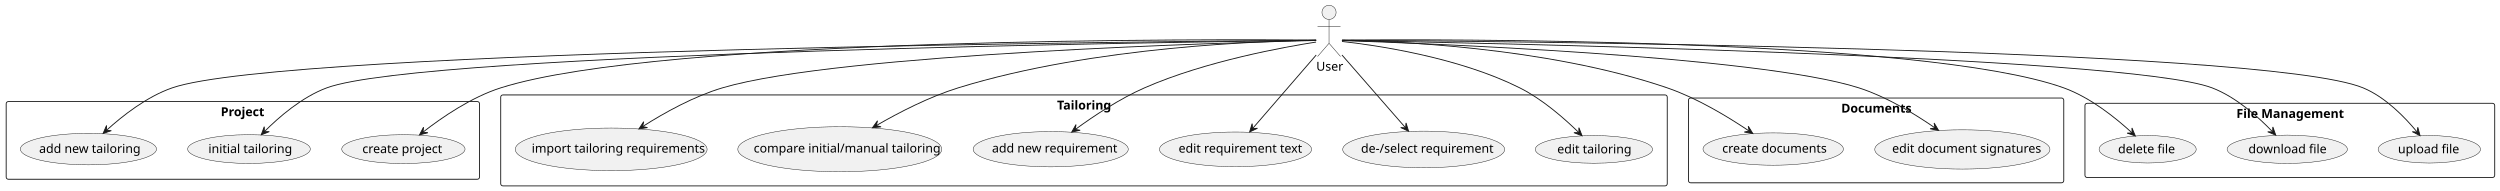
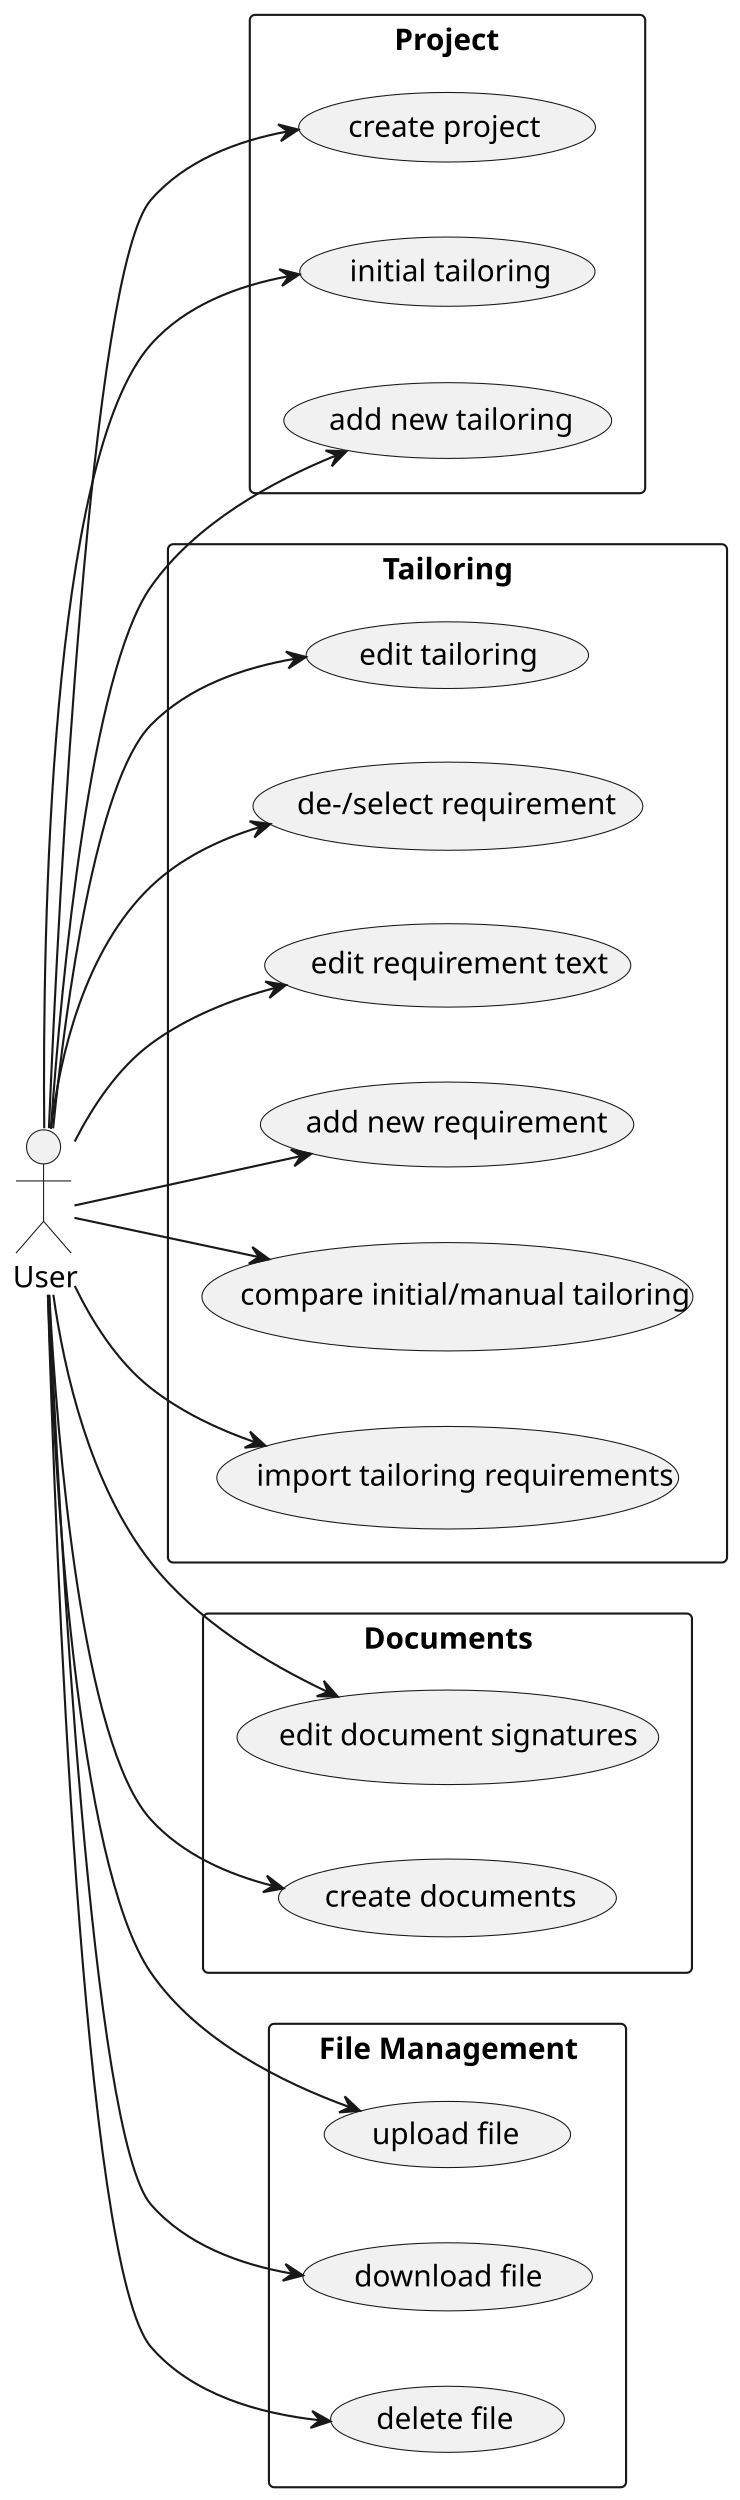
- <svg xmlns="http://www.w3.org/2000/svg" contentStyleType="text/css" height="216px" preserveAspectRatio="none" style="width:2831px;height:216px;background:#FFFFFF;" version="1.1" viewBox="0 0 2831 216" width="2831px" zoomAndPan="magnify">
+ <svg xmlns="http://www.w3.org/2000/svg" contentStyleType="text/css" height="1176px" preserveAspectRatio="none" style="width:348px;height:1176px;background:#FFFFFF;" version="1.1" viewBox="0 0 348 1176" width="348px" zoomAndPan="magnify">
  <defs />
  <g>
    <g id="cluster_Project">
-       <rect height="88" rx="2.5" ry="2.5" style="stroke:#181818;stroke-width:1.0;fill:none;" width="536" x="7" y="115" />
-       <text fill="#000000" font-family="sans-serif" font-size="14" font-weight="bold" lengthAdjust="spacing" textLength="50" x="250" y="131.533">Project</text>
+       <rect height="225" rx="2.5" ry="2.5" style="stroke:#181818;stroke-width:1.0;fill:none;" width="186" x="117.5" y="7" />
+       <text fill="#000000" font-family="sans-serif" font-size="14" font-weight="bold" lengthAdjust="spacing" textLength="50" x="185.5" y="23.533">Project</text>
    </g>
    <g id="cluster_Tailoring">
-       <rect height="103" rx="2.5" ry="2.5" style="stroke:#181818;stroke-width:1.0;fill:none;" width="1321" x="567" y="107.5" />
-       <text fill="#000000" font-family="sans-serif" font-size="14" font-weight="bold" lengthAdjust="spacing" textLength="61" x="1197" y="124.033">Tailoring</text>
+       <rect height="479" rx="2.5" ry="2.5" style="stroke:#181818;stroke-width:1.0;fill:none;" width="263" x="79" y="256" />
+       <text fill="#000000" font-family="sans-serif" font-size="14" font-weight="bold" lengthAdjust="spacing" textLength="61" x="180" y="272.533">Tailoring</text>
    </g>
    <g id="cluster_Documents">
-       <rect height="96" rx="2.5" ry="2.5" style="stroke:#181818;stroke-width:1.0;fill:none;" width="425" x="1912" y="111" />
-       <text fill="#000000" font-family="sans-serif" font-size="14" font-weight="bold" lengthAdjust="spacing" textLength="79" x="2085" y="127.533">Documents</text>
+       <rect height="169" rx="2.5" ry="2.5" style="stroke:#181818;stroke-width:1.0;fill:none;" width="230" x="95.5" y="759" />
+       <text fill="#000000" font-family="sans-serif" font-size="14" font-weight="bold" lengthAdjust="spacing" textLength="79" x="171" y="775.533">Documents</text>
    </g>
    <g id="cluster_File Management">
-       <rect height="84" rx="2.5" ry="2.5" style="stroke:#181818;stroke-width:1.0;fill:none;" width="464" x="2361" y="117" />
-       <text fill="#000000" font-family="sans-serif" font-size="14" font-weight="bold" lengthAdjust="spacing" textLength="121" x="2532.5" y="133.533">File Management</text>
+       <rect height="218" rx="2.5" ry="2.5" style="stroke:#181818;stroke-width:1.0;fill:none;" width="168" x="126.5" y="952" />
+       <text fill="#000000" font-family="sans-serif" font-size="14" font-weight="bold" lengthAdjust="spacing" textLength="121" x="150" y="968.533">File Management</text>
    </g>
    <g id="elem_create project">
-       <ellipse cx="456.804" cy="168.861" fill="#F1F1F1" rx="69.804" ry="16.361" style="stroke:#181818;stroke-width:0.5;" />
-       <text fill="#000000" font-family="sans-serif" font-size="14" lengthAdjust="spacing" textLength="87" x="410.304" y="173.377">create project</text>
+       <ellipse cx="210.304" cy="59.861" fill="#F1F1F1" rx="69.804" ry="16.361" style="stroke:#181818;stroke-width:0.5;" />
+       <text fill="#000000" font-family="sans-serif" font-size="14" lengthAdjust="spacing" textLength="87" x="163.804" y="64.377">create project</text>
    </g>
    <g id="elem_initial tailoring">
-       <ellipse cx="281.957" cy="168.791" fill="#F1F1F1" rx="69.457" ry="16.291" style="stroke:#181818;stroke-width:0.5;" />
-       <text fill="#000000" font-family="sans-serif" font-size="14" lengthAdjust="spacing" textLength="86" x="235.957" y="173.308">initial tailoring</text>
+       <ellipse cx="210.457" cy="127.791" fill="#F1F1F1" rx="69.457" ry="16.291" style="stroke:#181818;stroke-width:0.5;" />
+       <text fill="#000000" font-family="sans-serif" font-size="14" lengthAdjust="spacing" textLength="86" x="164.457" y="132.308">initial tailoring</text>
    </g>
    <g id="elem_add new tailoring">
-       <ellipse cx="100.12" cy="168.824" fill="#F1F1F1" rx="77.12" ry="17.824" style="stroke:#181818;stroke-width:0.5;" />
-       <text fill="#000000" font-family="sans-serif" font-size="14" lengthAdjust="spacing" textLength="107" x="44.278" y="173.186">add new tailoring</text>
+       <ellipse cx="210.62" cy="197.824" fill="#F1F1F1" rx="77.12" ry="17.824" style="stroke:#181818;stroke-width:0.5;" />
+       <text fill="#000000" font-family="sans-serif" font-size="14" lengthAdjust="spacing" textLength="107" x="154.778" y="202.186">add new tailoring</text>
    </g>
    <g id="elem_edit tailoring">
-       <ellipse cx="1804.925" cy="169.185" fill="#F1F1F1" rx="66.425" ry="15.685" style="stroke:#181818;stroke-width:0.5;" />
-       <text fill="#000000" font-family="sans-serif" font-size="14" lengthAdjust="spacing" textLength="77" x="1763.425" y="173.702">edit tailoring</text>
+       <ellipse cx="210.425" cy="308.185" fill="#F1F1F1" rx="66.425" ry="15.685" style="stroke:#181818;stroke-width:0.5;" />
+       <text fill="#000000" font-family="sans-serif" font-size="14" lengthAdjust="spacing" textLength="77" x="168.925" y="312.702">edit tailoring</text>
    </g>
    <g id="elem_de-/select requirement">
-       <ellipse cx="1612.197" cy="169.239" fill="#F1F1F1" rx="91.697" ry="20.739" style="stroke:#181818;stroke-width:0.5;" />
-       <text fill="#000000" font-family="sans-serif" font-size="14" lengthAdjust="spacing" textLength="142" x="1541.197" y="172.968">de-/select requirement</text>
+       <ellipse cx="210.696" cy="379.239" fill="#F1F1F1" rx="91.697" ry="20.739" style="stroke:#181818;stroke-width:0.5;" />
+       <text fill="#000000" font-family="sans-serif" font-size="14" lengthAdjust="spacing" textLength="142" x="139.696" y="382.968">de-/select requirement</text>
    </g>
    <g id="elem_edit requirement text">
-       <ellipse cx="1399.116" cy="169.123" fill="#F1F1F1" rx="86.116" ry="19.623" style="stroke:#181818;stroke-width:0.5;" />
-       <text fill="#000000" font-family="sans-serif" font-size="14" lengthAdjust="spacing" textLength="129" x="1334.616" y="172.852">edit requirement text</text>
+       <ellipse cx="210.616" cy="454.123" fill="#F1F1F1" rx="86.116" ry="19.623" style="stroke:#181818;stroke-width:0.5;" />
+       <text fill="#000000" font-family="sans-serif" font-size="14" lengthAdjust="spacing" textLength="129" x="146.116" y="457.852">edit requirement text</text>
    </g>
    <g id="elem_add new requirement">
-       <ellipse cx="1189.819" cy="168.964" fill="#F1F1F1" rx="87.819" ry="19.964" style="stroke:#181818;stroke-width:0.5;" />
-       <text fill="#000000" font-family="sans-serif" font-size="14" lengthAdjust="spacing" textLength="133" x="1123.319" y="172.692">add new requirement</text>
+       <ellipse cx="210.319" cy="528.964" fill="#F1F1F1" rx="87.819" ry="19.964" style="stroke:#181818;stroke-width:0.5;" />
+       <text fill="#000000" font-family="sans-serif" font-size="14" lengthAdjust="spacing" textLength="133" x="143.819" y="532.692">add new requirement</text>
    </g>
    <g id="elem_compare initial/manual tailoring">
-       <ellipse cx="950.974" cy="168.995" fill="#F1F1F1" rx="115.474" ry="25.495" style="stroke:#181818;stroke-width:0.5;" />
-       <text fill="#000000" font-family="sans-serif" font-size="14" lengthAdjust="spacing" textLength="195" x="853.474" y="172.723">compare initial/manual tailoring</text>
+       <ellipse cx="210.474" cy="609.995" fill="#F1F1F1" rx="115.474" ry="25.495" style="stroke:#181818;stroke-width:0.5;" />
+       <text fill="#000000" font-family="sans-serif" font-size="14" lengthAdjust="spacing" textLength="195" x="112.974" y="613.723">compare initial/manual tailoring</text>
    </g>
    <g id="elem_import tailoring requirements">
-       <ellipse cx="692.113" cy="169.123" fill="#F1F1F1" rx="108.613" ry="24.123" style="stroke:#181818;stroke-width:0.5;" />
-       <text fill="#000000" font-family="sans-serif" font-size="14" lengthAdjust="spacing" textLength="180" x="602.113" y="172.851">import tailoring requirements</text>
+       <ellipse cx="210.613" cy="695.123" fill="#F1F1F1" rx="108.613" ry="24.123" style="stroke:#181818;stroke-width:0.5;" />
+       <text fill="#000000" font-family="sans-serif" font-size="14" lengthAdjust="spacing" textLength="180" x="120.613" y="698.851">import tailoring requirements</text>
    </g>
    <g id="elem_edit document signatures">
-       <ellipse cx="2222.168" cy="169.234" fill="#F1F1F1" rx="99.168" ry="22.234" style="stroke:#181818;stroke-width:0.5;" />
-       <text fill="#000000" font-family="sans-serif" font-size="14" lengthAdjust="spacing" textLength="159" x="2142.668" y="172.962">edit document signatures</text>
+       <ellipse cx="210.668" cy="817.234" fill="#F1F1F1" rx="99.168" ry="22.234" style="stroke:#181818;stroke-width:0.5;" />
+       <text fill="#000000" font-family="sans-serif" font-size="14" lengthAdjust="spacing" textLength="159" x="131.168" y="820.962">edit document signatures</text>
    </g>
    <g id="elem_create documents">
-       <ellipse cx="2007.977" cy="168.796" fill="#F1F1F1" rx="79.478" ry="18.296" style="stroke:#181818;stroke-width:0.5;" />
-       <text fill="#000000" font-family="sans-serif" font-size="14" lengthAdjust="spacing" textLength="113" x="1950.256" y="172.871">create documents</text>
+       <ellipse cx="210.477" cy="892.795" fill="#F1F1F1" rx="79.478" ry="18.296" style="stroke:#181818;stroke-width:0.5;" />
+       <text fill="#000000" font-family="sans-serif" font-size="14" lengthAdjust="spacing" textLength="113" x="152.756" y="896.871">create documents</text>
    </g>
    <g id="elem_upload file">
-       <ellipse cx="2750.952" cy="169.067" fill="#F1F1F1" rx="57.952" ry="15.567" style="stroke:#181818;stroke-width:0.5;" />
-       <text fill="#000000" font-family="sans-serif" font-size="14" lengthAdjust="spacing" textLength="65" x="2715.452" y="173.584">upload file</text>
+       <ellipse cx="210.452" cy="1004.067" fill="#F1F1F1" rx="57.952" ry="15.567" style="stroke:#181818;stroke-width:0.5;" />
+       <text fill="#000000" font-family="sans-serif" font-size="14" lengthAdjust="spacing" textLength="65" x="174.952" y="1008.584">upload file</text>
    </g>
    <g id="elem_download file">
-       <ellipse cx="2590.089" cy="169.018" fill="#F1F1F1" rx="68.089" ry="16.018" style="stroke:#181818;stroke-width:0.5;" />
-       <text fill="#000000" font-family="sans-serif" font-size="14" lengthAdjust="spacing" textLength="82" x="2546.089" y="173.534">download file</text>
+       <ellipse cx="210.589" cy="1071.018" fill="#F1F1F1" rx="68.089" ry="16.018" style="stroke:#181818;stroke-width:0.5;" />
+       <text fill="#000000" font-family="sans-serif" font-size="14" lengthAdjust="spacing" textLength="82" x="166.589" y="1075.534">download file</text>
    </g>
    <g id="elem_delete file">
-       <ellipse cx="2431.997" cy="169.043" fill="#F1F1F1" rx="54.997" ry="15.543" style="stroke:#181818;stroke-width:0.5;" />
-       <text fill="#000000" font-family="sans-serif" font-size="14" lengthAdjust="spacing" textLength="61" x="2398.497" y="173.56">delete file</text>
+       <ellipse cx="210.497" cy="1138.043" fill="#F1F1F1" rx="54.997" ry="15.543" style="stroke:#181818;stroke-width:0.5;" />
+       <text fill="#000000" font-family="sans-serif" font-size="14" lengthAdjust="spacing" textLength="61" x="176.997" y="1142.56">delete file</text>
    </g>
    <g id="elem_anwender">
-       <ellipse cx="1505" cy="14" fill="#F1F1F1" rx="8" ry="8" style="stroke:#181818;stroke-width:0.5;" />
-       <path d="M1505,22 L1505,49 M1492,30 L1518,30 M1505,49 L1492,64 M1505,49 L1518,64 " fill="none" style="stroke:#181818;stroke-width:0.5;" />
-       <text fill="#000000" font-family="sans-serif" font-size="14" lengthAdjust="spacing" textLength="29" x="1490.5" y="80.033">User</text>
+       <ellipse cx="20.5" cy="539.5" fill="#F1F1F1" rx="8" ry="8" style="stroke:#181818;stroke-width:0.5;" />
+       <path d="M20.5,547.5 L20.5,574.5 M7.5,555.5 L33.5,555.5 M20.5,574.5 L7.5,589.5 M20.5,574.5 L33.5,589.5 " fill="none" style="stroke:#181818;stroke-width:0.5;" />
+       <text fill="#000000" font-family="sans-serif" font-size="14" lengthAdjust="spacing" textLength="29" x="6" y="605.533">User</text>
    </g>
    <g id="link_anwender_create project">
-       <path d="M1490.46,45.36 C1386.04,44.48 749.49,41.6 567,99.5 C533.63,110.09 500.18,133.12 479.08,149.55 " fill="none" id="anwender-to-create project" style="stroke:#181818;stroke-width:1.0;" />
-       <polygon fill="#181818" points="475.03,152.74,484.573,150.305,478.955,149.643,479.617,144.025,475.03,152.74" style="stroke:#181818;stroke-width:1.0;" />
+       <path d="M23.02,530.68 C27.57,422.57 42.51,126.69 71,94 C87.1,75.53 111.45,66.26 135.26,61.83 " fill="none" id="anwender-to-create project" style="stroke:#181818;stroke-width:1.0;" />
+       <polygon fill="#181818" points="140.33,60.96,130.785,58.534,135.401,61.803,132.133,66.42,140.33,60.96" style="stroke:#181818;stroke-width:1.0;" />
    </g>
    <g id="link_anwender_initial tailoring">
-       <path d="M1490.19,45.66 C1364.62,47.12 479.96,58.8 370,99.5 C341.98,109.87 315.76,132.63 299.36,149.08 " fill="none" id="anwender-to-initial tailoring" style="stroke:#181818;stroke-width:1.0;" />
-       <polygon fill="#181818" points="295.81,152.69,304.966,149.062,299.31,149.119,299.252,143.462,295.81,152.69" style="stroke:#181818;stroke-width:1.0;" />
+       <path d="M20.8,530.73 C20,439.33 23.13,215.99 71,162 C87.33,143.58 111.87,134.34 135.78,129.93 " fill="none" id="anwender-to-initial tailoring" style="stroke:#181818;stroke-width:1.0;" />
+       <polygon fill="#181818" points="140.86,129.06,131.315,126.634,135.931,129.903,132.663,134.52,140.86,129.06" style="stroke:#181818;stroke-width:1.0;" />
    </g>
    <g id="link_anwender_add new tailoring">
-       <path d="M1490.14,45.59 C1353.86,46.53 323.54,55.05 195,99.5 C166.24,109.45 138.63,131.18 120.66,147.52 " fill="none" id="anwender-to-add new tailoring" style="stroke:#181818;stroke-width:1.0;" />
-       <polygon fill="#181818" points="116.76,151.12,126.087,147.958,120.435,147.73,120.663,142.077,116.76,151.12" style="stroke:#181818;stroke-width:1.0;" />
+       <path d="M23.94,530.86 C28.98,460.57 42.55,316.5 71,276 C91.93,246.21 128.07,226.4 158.19,214.21 " fill="none" id="anwender-to-add new tailoring" style="stroke:#181818;stroke-width:1.0;" />
+       <polygon fill="#181818" points="162.97,212.32,153.129,211.923,158.323,214.165,156.081,219.358,162.97,212.32" style="stroke:#181818;stroke-width:1.0;" />
    </g>
    <g id="link_anwender_edit tailoring">
-       <path d="M1519.65,46.94 C1555.67,50.92 1650.67,64.26 1721,99.5 C1746.75,112.4 1771.73,134.36 1787.66,149.93 " fill="none" id="anwender-to-edit tailoring" style="stroke:#181818;stroke-width:1.0;" />
-       <polygon fill="#181818" points="1791.51,153.74,1787.937,144.562,1787.96,150.219,1782.303,150.242,1791.51,153.74" style="stroke:#181818;stroke-width:1.0;" />
+       <path d="M24.98,530.77 C30.93,472.61 45.03,367.52 71,341 C88.68,322.95 114.32,314.05 138.75,309.87 " fill="none" id="anwender-to-edit tailoring" style="stroke:#181818;stroke-width:1.0;" />
+       <polygon fill="#181818" points="143.95,309.05,134.434,306.512,139.012,309.835,135.69,314.413,143.95,309.05" style="stroke:#181818;stroke-width:1.0;" />
    </g>
    <g id="link_anwender_de-/select requirement">
-       <path d="M1519.65,62.28 C1538.27,83.58 1570.49,120.47 1591.52,144.56 " fill="none" id="anwender-to-de-/select requirement" style="stroke:#181818;stroke-width:1.0;" />
-       <polygon fill="#181818" points="1595.06,148.6,1592.164,139.186,1591.776,144.83,1586.132,144.442,1595.06,148.6" style="stroke:#181818;stroke-width:1.0;" />
+       <path d="M23.97,530.97 C28.25,496.36 39.82,446.8 71,417 C85,403.61 103.26,394.85 121.91,389.14 " fill="none" id="anwender-to-de-/select requirement" style="stroke:#181818;stroke-width:1.0;" />
+       <polygon fill="#181818" points="127.17,387.61,117.41,386.29,122.37,389.01,119.65,393.97,127.17,387.61" style="stroke:#181818;stroke-width:1.0;" />
    </g>
    <g id="link_anwender_edit requirement text">
-       <path d="M1490.48,62.28 C1471.83,83.83 1439.38,121.33 1418.56,145.39 " fill="none" id="anwender-to-edit requirement text" style="stroke:#181818;stroke-width:1.0;" />
-       <polygon fill="#181818" points="1415.07,149.43,1423.981,145.236,1418.339,145.647,1417.928,140.005,1415.07,149.43" style="stroke:#181818;stroke-width:1.0;" />
+       <path d="M35.13,536.97 C43.33,520.92 55.25,502.63 71,491 C88.05,478.41 109.09,470.1 129.57,464.62 " fill="none" id="anwender-to-edit requirement text" style="stroke:#181818;stroke-width:1.0;" />
+       <polygon fill="#181818" points="134.48,463.35,124.768,461.713,129.637,464.593,126.757,469.462,134.48,463.35" style="stroke:#181818;stroke-width:1.0;" />
    </g>
    <g id="link_anwender_add new requirement">
-       <path d="M1490.28,47.64 C1455.38,53.05 1365.33,69.1 1296,99.5 C1267.71,111.91 1238.44,131.42 1217.84,146.45 " fill="none" id="anwender-to-add new requirement" style="stroke:#181818;stroke-width:1.0;" />
-       <polygon fill="#181818" points="1213.58,149.59,1223.202,147.489,1217.611,146.631,1218.468,141.04,1213.58,149.59" style="stroke:#181818;stroke-width:1.0;" />
+       <path d="M35.02,567.05 C57.1,562.24 102.33,552.37 141.2,543.89 " fill="none" id="anwender-to-add new requirement" style="stroke:#181818;stroke-width:1.0;" />
+       <polygon fill="#181818" points="146.4,542.76,136.752,540.781,141.516,543.831,138.466,548.595,146.4,542.76" style="stroke:#181818;stroke-width:1.0;" />
    </g>
    <g id="link_anwender_compare initial/manual tailoring">
-       <path d="M1490.48,45.58 C1435.92,46.24 1238.45,52 1085,99.5 C1052.32,109.62 1018.02,127.3 992.3,142.17 " fill="none" id="anwender-to-compare initial/manual tailoring" style="stroke:#181818;stroke-width:1.0;" />
-       <polygon fill="#181818" points="987.93,144.72,997.72,143.644,992.25,142.202,993.692,136.732,987.93,144.72" style="stroke:#181818;stroke-width:1.0;" />
+       <path d="M35.02,572.88 C53.48,576.8 88.11,584.17 121.69,591.32 " fill="none" id="anwender-to-compare initial/manual tailoring" style="stroke:#181818;stroke-width:1.0;" />
+       <polygon fill="#181818" points="126.64,592.37,118.673,586.579,121.75,591.326,117.003,594.403,126.64,592.37" style="stroke:#181818;stroke-width:1.0;" />
    </g>
    <g id="link_anwender_import tailoring requirements">
-       <path d="M1490.41,45.82 C1403.25,47.86 950.48,60.22 818,99.5 C785.64,109.09 752.22,127.74 727.94,143.15 " fill="none" id="anwender-to-import tailoring requirements" style="stroke:#181818;stroke-width:1.0;" />
-       <polygon fill="#181818" points="723.51,145.99,733.244,144.488,727.716,143.286,728.918,137.758,723.51,145.99" style="stroke:#181818;stroke-width:1.0;" />
+       <path d="M35.14,604.88 C43.27,621.58 55.14,640.6 71,653 C85.29,664.18 102.54,672.39 119.94,678.42 " fill="none" id="anwender-to-import tailoring requirements" style="stroke:#181818;stroke-width:1.0;" />
+       <polygon fill="#181818" points="124.85,680.07,117.601,673.403,120.112,678.472,115.044,680.983,124.85,680.07" style="stroke:#181818;stroke-width:1.0;" />
    </g>
    <g id="link_anwender_edit document signatures">
-       <path d="M1519.54,45.95 C1599.98,48.56 1990.82,62.96 2105,99.5 C2136.45,109.56 2168.56,129.16 2191.17,144.83 " fill="none" id="anwender-to-edit document signatures" style="stroke:#181818;stroke-width:1.0;" />
-       <polygon fill="#181818" points="2195.27,147.71,2190.193,139.271,2191.175,144.842,2185.604,145.823,2195.27,147.71" style="stroke:#181818;stroke-width:1.0;" />
+       <path d="M25.1,609.04 C30.16,645.02 42.25,698.25 71,735 C92.41,762.37 125.7,782.5 154.27,795.96 " fill="none" id="anwender-to-edit document signatures" style="stroke:#181818;stroke-width:1.0;" />
+       <polygon fill="#181818" points="158.82,798.06,152.329,790.653,154.281,795.962,148.972,797.914,158.82,798.06" style="stroke:#181818;stroke-width:1.0;" />
    </g>
    <g id="link_anwender_create documents">
-       <path d="M1519.72,45.6 C1571.62,46.37 1750.43,52.48 1888,99.5 C1921.98,111.11 1957.25,132.57 1980.68,148.38 " fill="none" id="anwender-to-create documents" style="stroke:#181818;stroke-width:1.0;" />
-       <polygon fill="#181818" points="1984.92,151.26,1979.723,142.894,1980.784,148.45,1975.228,149.512,1984.92,151.26" style="stroke:#181818;stroke-width:1.0;" />
+       <path d="M23.17,609.08 C26.96,678.76 38.53,820.48 71,856 C85.85,872.24 106.96,881.68 128.24,887.07 " fill="none" id="anwender-to-create documents" style="stroke:#181818;stroke-width:1.0;" />
+       <polygon fill="#181818" points="133.35,888.29,125.539,882.291,128.489,887.118,123.663,890.068,133.35,888.29" style="stroke:#181818;stroke-width:1.0;" />
    </g>
    <g id="link_anwender_upload file">
-       <path d="M1519.89,45.58 C1648.15,46.3 2564.15,53.11 2676,99.5 C2701.38,110.02 2723.64,133.11 2737.19,149.57 " fill="none" id="anwender-to-upload file" style="stroke:#181818;stroke-width:1.0;" />
-       <polygon fill="#181818" points="2740.44,153.6,2737.89,144.087,2737.296,149.712,2731.67,149.118,2740.44,153.6" style="stroke:#181818;stroke-width:1.0;" />
+       <path d="M22.56,609.23 C25.45,691.13 35.81,876.91 71,928 C93,959.95 132.97,979.79 164.33,991.15 " fill="none" id="anwender-to-upload file" style="stroke:#181818;stroke-width:1.0;" />
+       <polygon fill="#181818" points="169.29,992.91,162.144,986.133,164.577,991.239,159.471,993.673,169.29,992.91" style="stroke:#181818;stroke-width:1.0;" />
    </g>
    <g id="link_anwender_download file">
-       <path d="M1519.85,45.75 C1636.92,47.81 2409.02,62.7 2505,99.5 C2532.24,109.95 2557.46,132.6 2573.24,149 " fill="none" id="anwender-to-download file" style="stroke:#181818;stroke-width:1.0;" />
-       <polygon fill="#181818" points="2577.04,153.03,2573.765,143.742,2573.606,149.396,2567.951,149.237,2577.04,153.03" style="stroke:#181818;stroke-width:1.0;" />
+       <path d="M23.11,609.34 C27.83,716.04 43.08,1005.03 71,1037 C87.57,1055.98 112.85,1065.24 137.3,1069.51 " fill="none" id="anwender-to-download file" style="stroke:#181818;stroke-width:1.0;" />
+       <polygon fill="#181818" points="142.5,1070.35,134.257,1064.96,137.565,1069.549,132.975,1072.856,142.5,1070.35" style="stroke:#181818;stroke-width:1.0;" />
    </g>
    <g id="link_anwender_delete file">
-       <path d="M1519.78,45.35 C1618.07,44.53 2178.12,42.45 2337,99.5 C2367.25,110.36 2396.35,133.92 2414.2,150.36 " fill="none" id="anwender-to-delete file" style="stroke:#181818;stroke-width:1.0;" />
-       <polygon fill="#181818" points="2418.05,153.96,2414.219,144.887,2414.402,150.541,2408.748,150.724,2418.05,153.96" style="stroke:#181818;stroke-width:1.0;" />
+       <path d="M22.54,609 C26.01,725.74 38.83,1066.66 71,1104 C90.4,1126.51 122.05,1135.39 150.21,1138.47 " fill="none" id="anwender-to-delete file" style="stroke:#181818;stroke-width:1.0;" />
+       <polygon fill="#181818" points="155.42,1138.98,146.852,1134.124,150.444,1138.494,146.074,1142.086,155.42,1138.98" style="stroke:#181818;stroke-width:1.0;" />
    </g>
  </g>
</svg>
